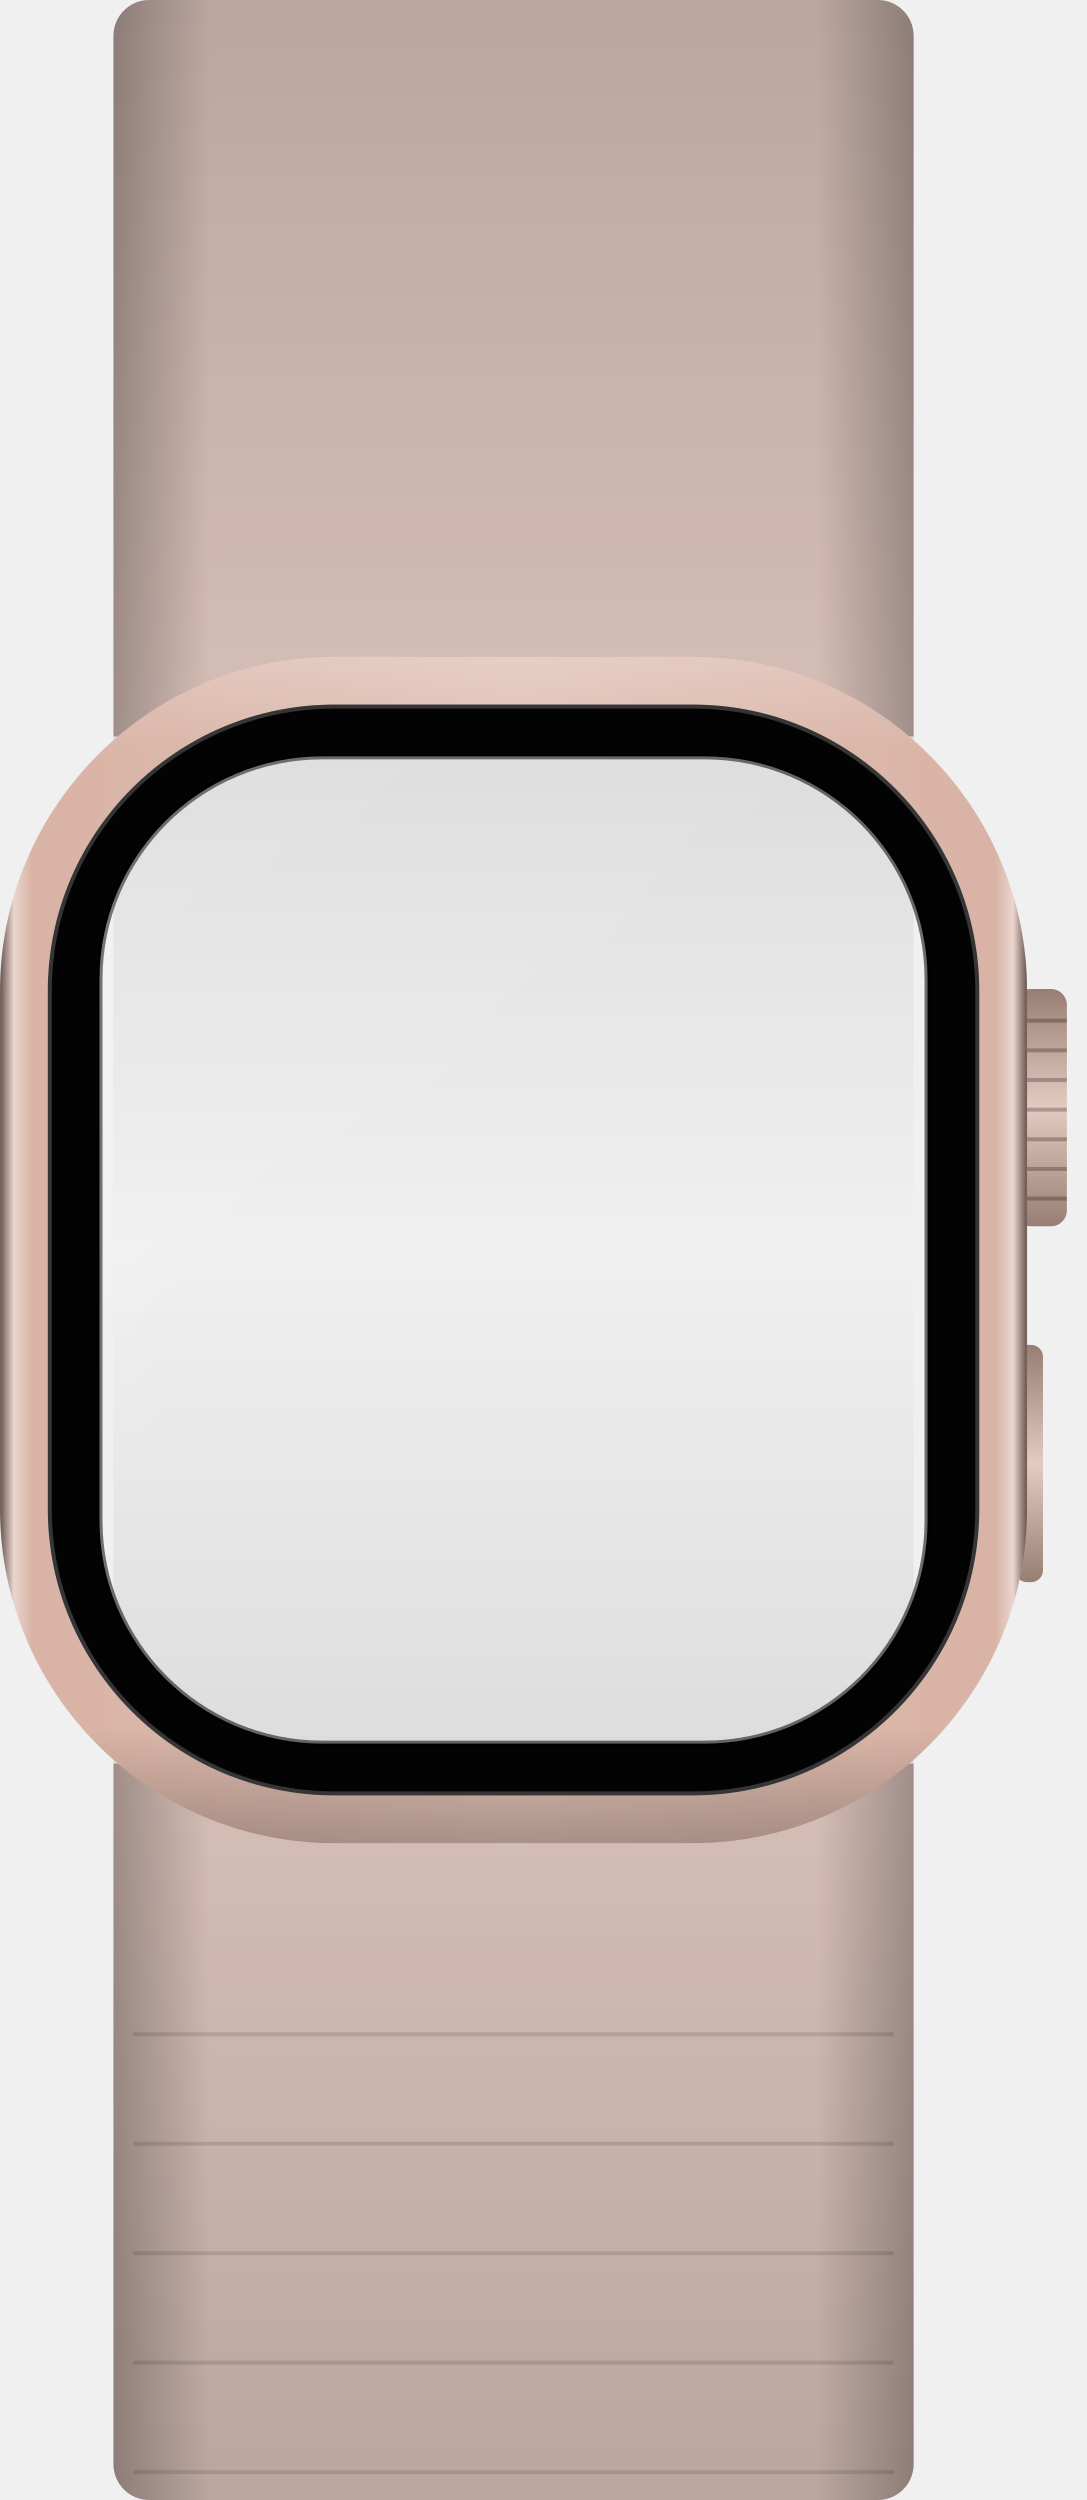
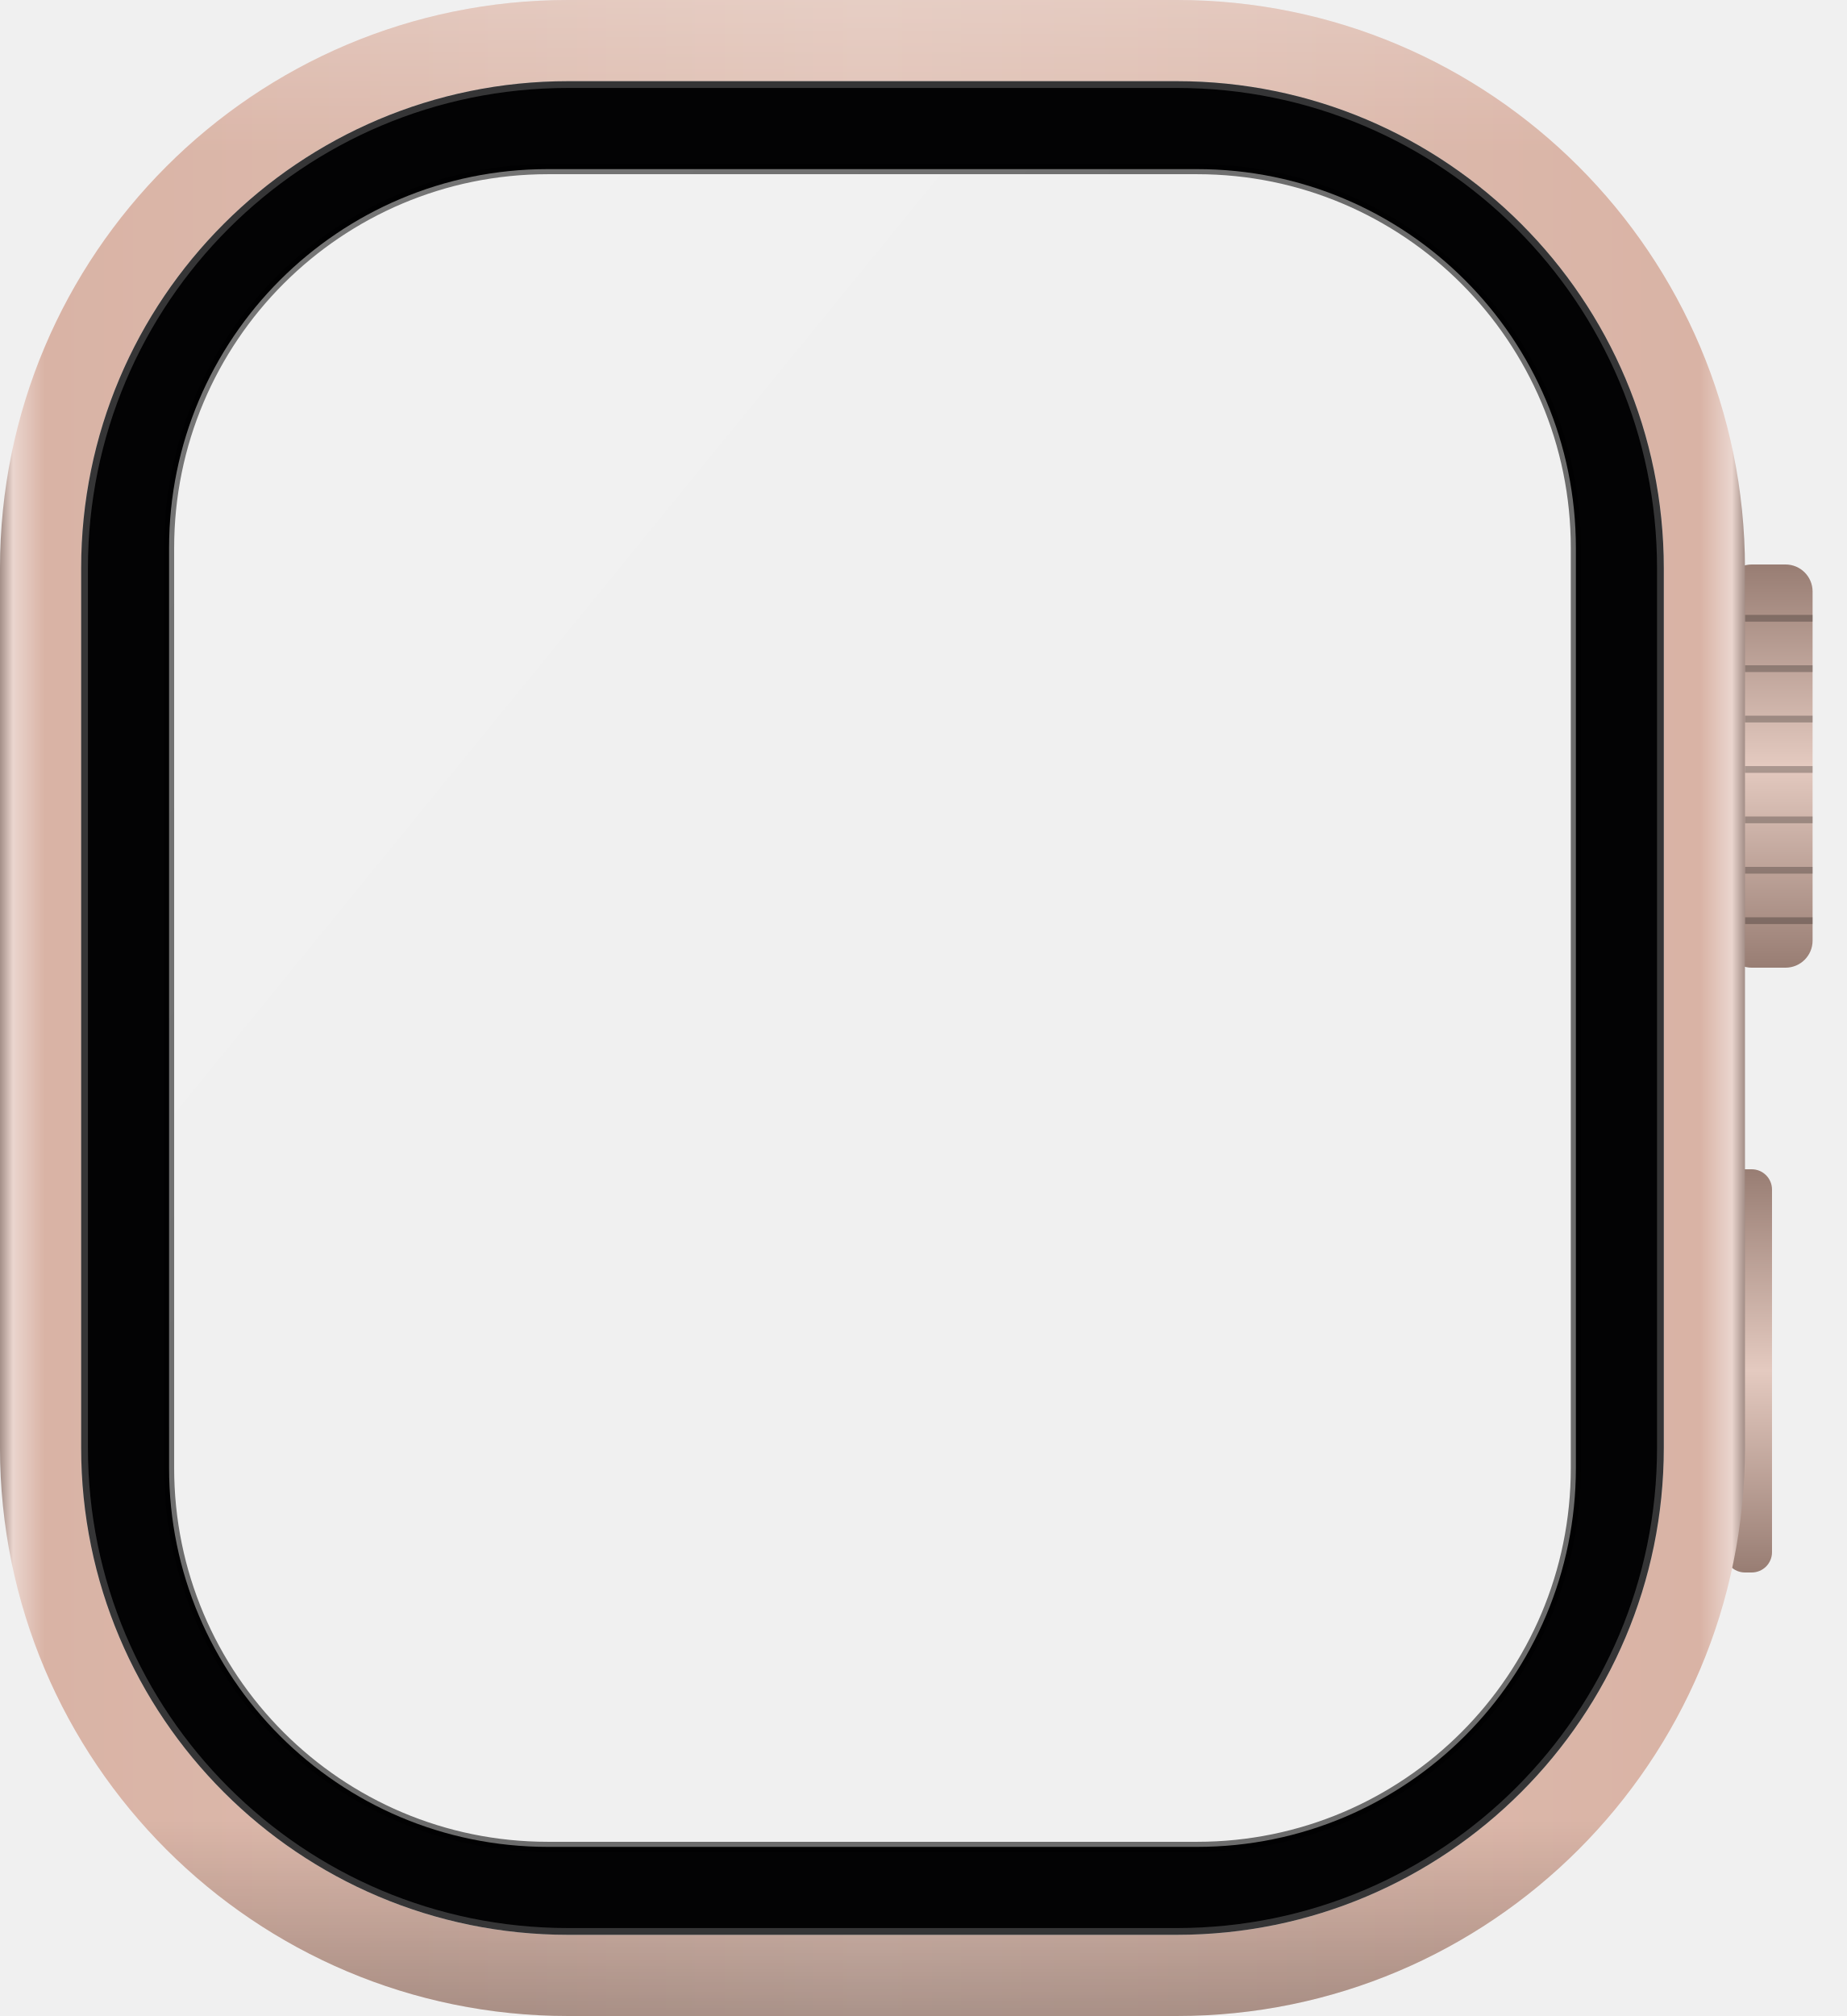
- <svg xmlns="http://www.w3.org/2000/svg" width="546" height="1256" viewBox="0 0 546 1256">
+ <svg xmlns="http://www.w3.org/2000/svg" width="546" height="596" viewBox="0 0 546 596">
  <defs>
    <linearGradient id="glare" x1="0" y1="0" x2="1" y2="1">
      <stop offset="0" stop-color="#ffffff" stop-opacity="0.07" />
      <stop offset="0.42" stop-color="#ffffff" stop-opacity="0.015" />
      <stop offset="0.43" stop-color="#ffffff" stop-opacity="0" />
      <stop offset="1" stop-color="#ffffff" stop-opacity="0" />
    </linearGradient>
    <linearGradient id="sheen" x1="0" y1="0" x2="0" y2="1">
      <stop offset="0" stop-color="#ffffff" stop-opacity="0.22" />
      <stop offset="0.08" stop-color="#ffffff" stop-opacity="0" />
      <stop offset="0.9" stop-color="#000000" stop-opacity="0" />
      <stop offset="1" stop-color="#000000" stop-opacity="0.25" />
    </linearGradient>
    <linearGradient id="case" x1="0" y1="0" x2="1" y2="0">
      <stop offset="0" stop-color="#77625b" />
      <stop offset="0.012" stop-color="#ead5ce" />
      <stop offset="0.03" stop-color="#d9b3a5" />
      <stop offset="0.5" stop-color="#e0c1b5" />
      <stop offset="0.97" stop-color="#d9b3a5" />
      <stop offset="0.988" stop-color="#ead5ce" />
      <stop offset="1" stop-color="#77625b" />
    </linearGradient>
-     <linearGradient id="band" x1="0" y1="0" x2="1" y2="0">
-       <stop offset="0" stop-color="#af9b95" />
-       <stop offset="0.12" stop-color="#e9cfc6" />
-       <stop offset="0.88" stop-color="#e9cfc6" />
-       <stop offset="1" stop-color="#af9b95" />
-     </linearGradient>
-     <linearGradient id="bandfade" x1="0" y1="0" x2="0" y2="1">
-       <stop offset="0" stop-color="#000" stop-opacity="0.2" />
-       <stop offset="0.5" stop-color="#000" stop-opacity="0" />
-       <stop offset="1" stop-color="#000" stop-opacity="0.2" />
-     </linearGradient>
    <linearGradient id="crown" x1="0" y1="0" x2="0" y2="1">
      <stop offset="0" stop-color="#987d73" />
      <stop offset="0.5" stop-color="#e4cac0" />
      <stop offset="1" stop-color="#987d73" />
    </linearGradient>
  </defs>
-   <path fill="url(#band)" d="M75,0H441A18,18 0 0 1 459,18V370H57V18A18,18 0 0 1 75,0Z" />
-   <path fill="url(#band)" d="M57,886H459V1238A18,18 0 0 1 441,1256H75A18,18 0 0 1 57,1238V886Z" />
-   <path fill="url(#bandfade)" d="M75,0H441A18,18 0 0 1 459,18V1238A18,18 0 0 1 441,1256H75A18,18 0 0 1 57,1238V18A18,18 0 0 1 75,0Z" />
-   <rect x="67" y="1021" width="382" height="2" fill="#000" opacity="0.12" />
-   <rect x="67" y="1076" width="382" height="2" fill="#000" opacity="0.12" />
-   <rect x="67" y="1131" width="382" height="2" fill="#000" opacity="0.12" />
-   <rect x="67" y="1186" width="382" height="2" fill="#000" opacity="0.12" />
-   <rect x="67" y="1241" width="382" height="2" fill="#000" opacity="0.12" />
-   <path fill="url(#crown)" d="M518,496.88H528A8,8 0 0 1 536,504.88V608.08A8,8 0 0 1 528,616.08H518A8,8 0 0 1 510,608.08V504.88A8,8 0 0 1 518,496.88Z" />
-   <rect x="516" y="511.78" width="20" height="2" fill="#000" opacity="0.25" />
-   <rect x="516" y="526.68" width="20" height="2" fill="#000" opacity="0.25" />
-   <rect x="516" y="541.58" width="20" height="2" fill="#000" opacity="0.25" />
-   <rect x="516" y="556.48" width="20" height="2" fill="#000" opacity="0.25" />
-   <rect x="516" y="571.38" width="20" height="2" fill="#000" opacity="0.25" />
-   <rect x="516" y="586.28" width="20" height="2" fill="#000" opacity="0.25" />
-   <rect x="516" y="601.18" width="20" height="2" fill="#000" opacity="0.25" />
-   <path fill="url(#crown)" d="M516,675.68H518A6,6 0 0 1 524,681.68V788.88A6,6 0 0 1 518,794.88H516A6,6 0 0 1 510,788.88V681.68A6,6 0 0 1 516,675.68Z" />
-   <path fill-rule="evenodd" fill="url(#case)" d="M168,330H348A168,168 0 0 1 516,498V758A168,168 0 0 1 348,926H168A168,168 0 0 1 0,758V498A168,168 0 0 1 168,330ZM168,354H348A144,144 0 0 1 492,498V758A144,144 0 0 1 348,902H168A144,144 0 0 1 24,758V498A144,144 0 0 1 168,354Z" />
-   <path fill-rule="evenodd" fill="url(#sheen)" d="M168,330H348A168,168 0 0 1 516,498V758A168,168 0 0 1 348,926H168A168,168 0 0 1 0,758V498A168,168 0 0 1 168,330ZM168,354H348A144,144 0 0 1 492,498V758A144,144 0 0 1 348,902H168A144,144 0 0 1 24,758V498A144,144 0 0 1 168,354Z" />
-   <path fill-rule="evenodd" fill="#030304" d="M168,354H348A144,144 0 0 1 492,498V758A144,144 0 0 1 348,902H168A144,144 0 0 1 24,758V498A144,144 0 0 1 168,354ZM162,380H354A112,112 0 0 1 466,492V764A112,112 0 0 1 354,876H162A112,112 0 0 1 50,764V492A112,112 0 0 1 162,380Z" />
-   <path fill="none" stroke="#fff" stroke-opacity="0.2" stroke-width="2" d="M168,355H348A143,143 0 0 1 491,498V758A143,143 0 0 1 348,901H168A143,143 0 0 1 25,758V498A143,143 0 0 1 168,355Z" />
-   <path fill="none" stroke="#000" stroke-opacity="0.55" stroke-width="3" d="M162,380H354A112,112 0 0 1 466,492V764A112,112 0 0 1 354,876H162A112,112 0 0 1 50,764V492A112,112 0 0 1 162,380Z" />
-   <path fill="url(#glare)" d="M162,380H354A112,112 0 0 1 466,492V764A112,112 0 0 1 354,876H162A112,112 0 0 1 50,764V492A112,112 0 0 1 162,380Z" />
+   <path fill="url(#crown)" d="M518,166.88H528A8,8 0 0 1 536,174.88V278.08A8,8 0 0 1 528,286.08H518A8,8 0 0 1 510,278.08V174.88A8,8 0 0 1 518,166.88Z" />
+   <rect x="516" y="181.78" width="20" height="2" fill="#000" opacity="0.25" />
+   <rect x="516" y="196.68" width="20" height="2" fill="#000" opacity="0.25" />
+   <rect x="516" y="211.58" width="20" height="2" fill="#000" opacity="0.25" />
+   <rect x="516" y="226.48" width="20" height="2" fill="#000" opacity="0.25" />
+   <rect x="516" y="241.38" width="20" height="2" fill="#000" opacity="0.25" />
+   <rect x="516" y="256.28" width="20" height="2" fill="#000" opacity="0.25" />
+   <rect x="516" y="271.18" width="20" height="2" fill="#000" opacity="0.25" />
+   <path fill="url(#crown)" d="M516,345.68H518A6,6 0 0 1 524,351.68V458.88A6,6 0 0 1 518,464.88H516A6,6 0 0 1 510,458.88V351.68A6,6 0 0 1 516,345.68Z" />
+   <path fill-rule="evenodd" fill="url(#case)" d="M168,0H348A168,168 0 0 1 516,168V428A168,168 0 0 1 348,596H168A168,168 0 0 1 0,428V168A168,168 0 0 1 168,0ZM168,24H348A144,144 0 0 1 492,168V428A144,144 0 0 1 348,572H168A144,144 0 0 1 24,428V168A144,144 0 0 1 168,24Z" />
+   <path fill-rule="evenodd" fill="url(#sheen)" d="M168,0H348A168,168 0 0 1 516,168V428A168,168 0 0 1 348,596H168A168,168 0 0 1 0,428V168A168,168 0 0 1 168,0ZM168,24H348A144,144 0 0 1 492,168V428A144,144 0 0 1 348,572H168A144,144 0 0 1 24,428V168A144,144 0 0 1 168,24Z" />
+   <path fill-rule="evenodd" fill="#030304" d="M168,24H348A144,144 0 0 1 492,168V428A144,144 0 0 1 348,572H168A144,144 0 0 1 24,428V168A144,144 0 0 1 168,24ZM162,50H354A112,112 0 0 1 466,162V434A112,112 0 0 1 354,546H162A112,112 0 0 1 50,434V162A112,112 0 0 1 162,50Z" />
+   <path fill="none" stroke="#fff" stroke-opacity="0.2" stroke-width="2" d="M168,25H348A143,143 0 0 1 491,168V428A143,143 0 0 1 348,571H168A143,143 0 0 1 25,428V168A143,143 0 0 1 168,25Z" />
+   <path fill="none" stroke="#000" stroke-opacity="0.55" stroke-width="3" d="M162,50H354A112,112 0 0 1 466,162V434A112,112 0 0 1 354,546H162A112,112 0 0 1 50,434V162A112,112 0 0 1 162,50Z" />
+   <path fill="url(#glare)" d="M162,50H354A112,112 0 0 1 466,162V434A112,112 0 0 1 354,546H162A112,112 0 0 1 50,434V162A112,112 0 0 1 162,50Z" />
</svg>
